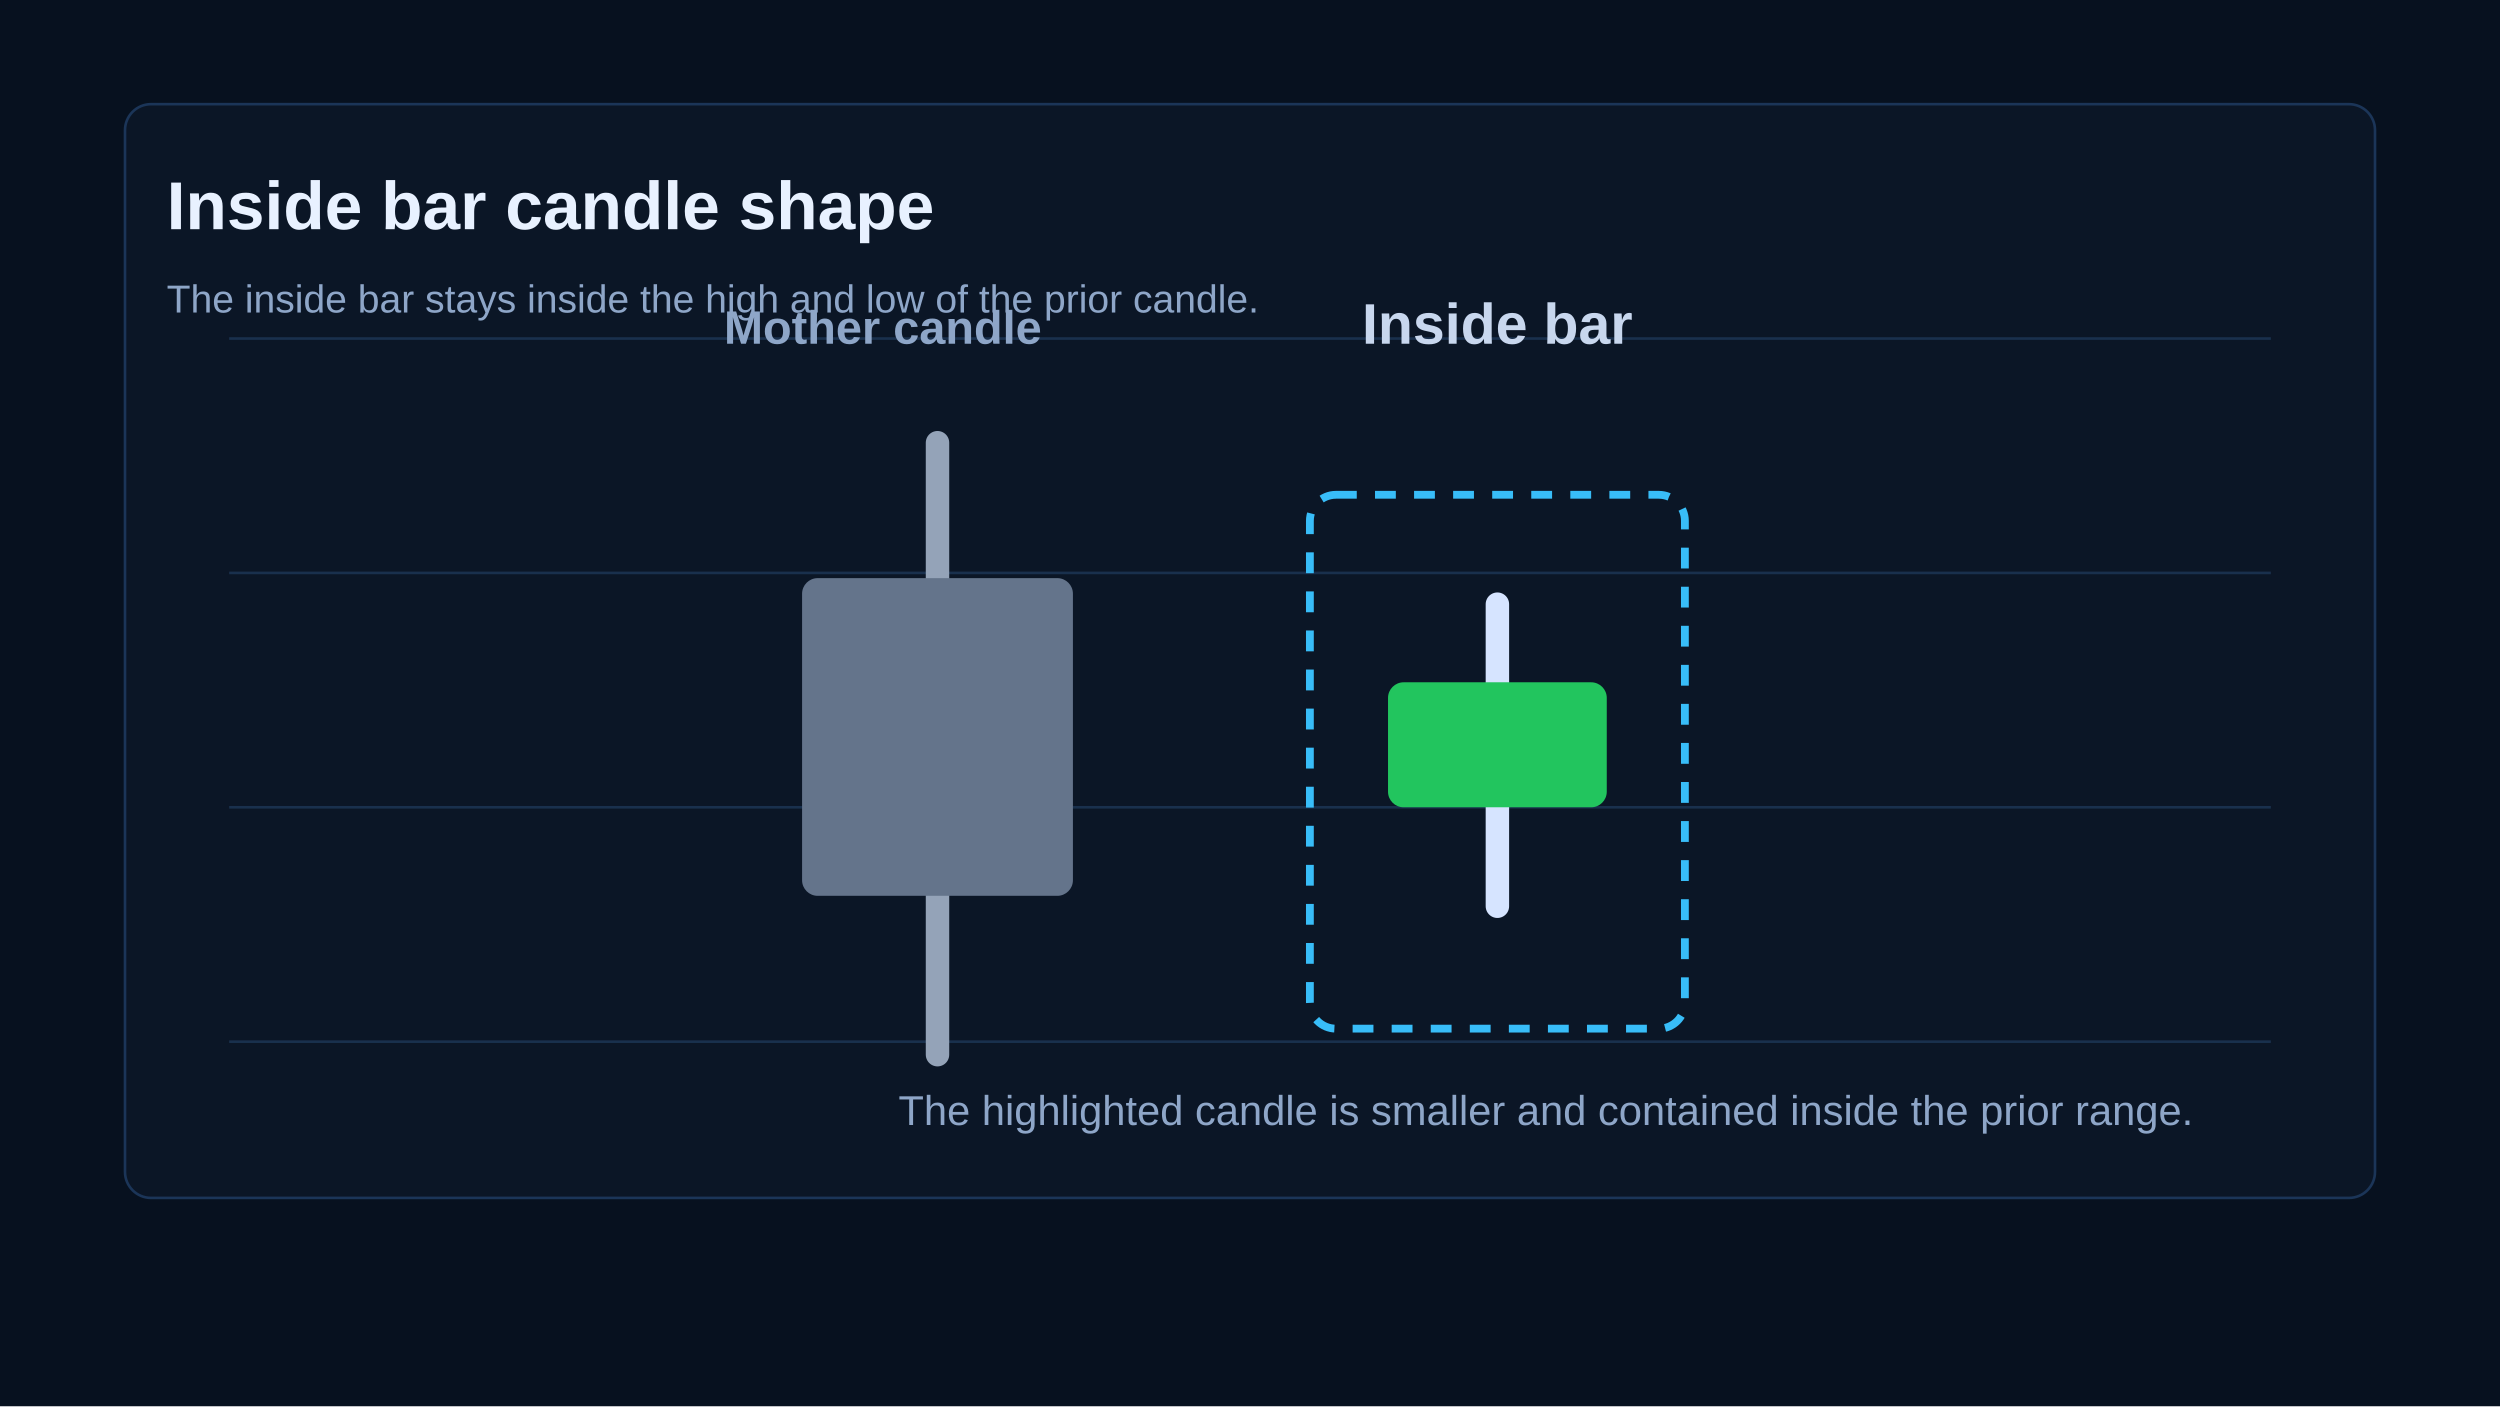
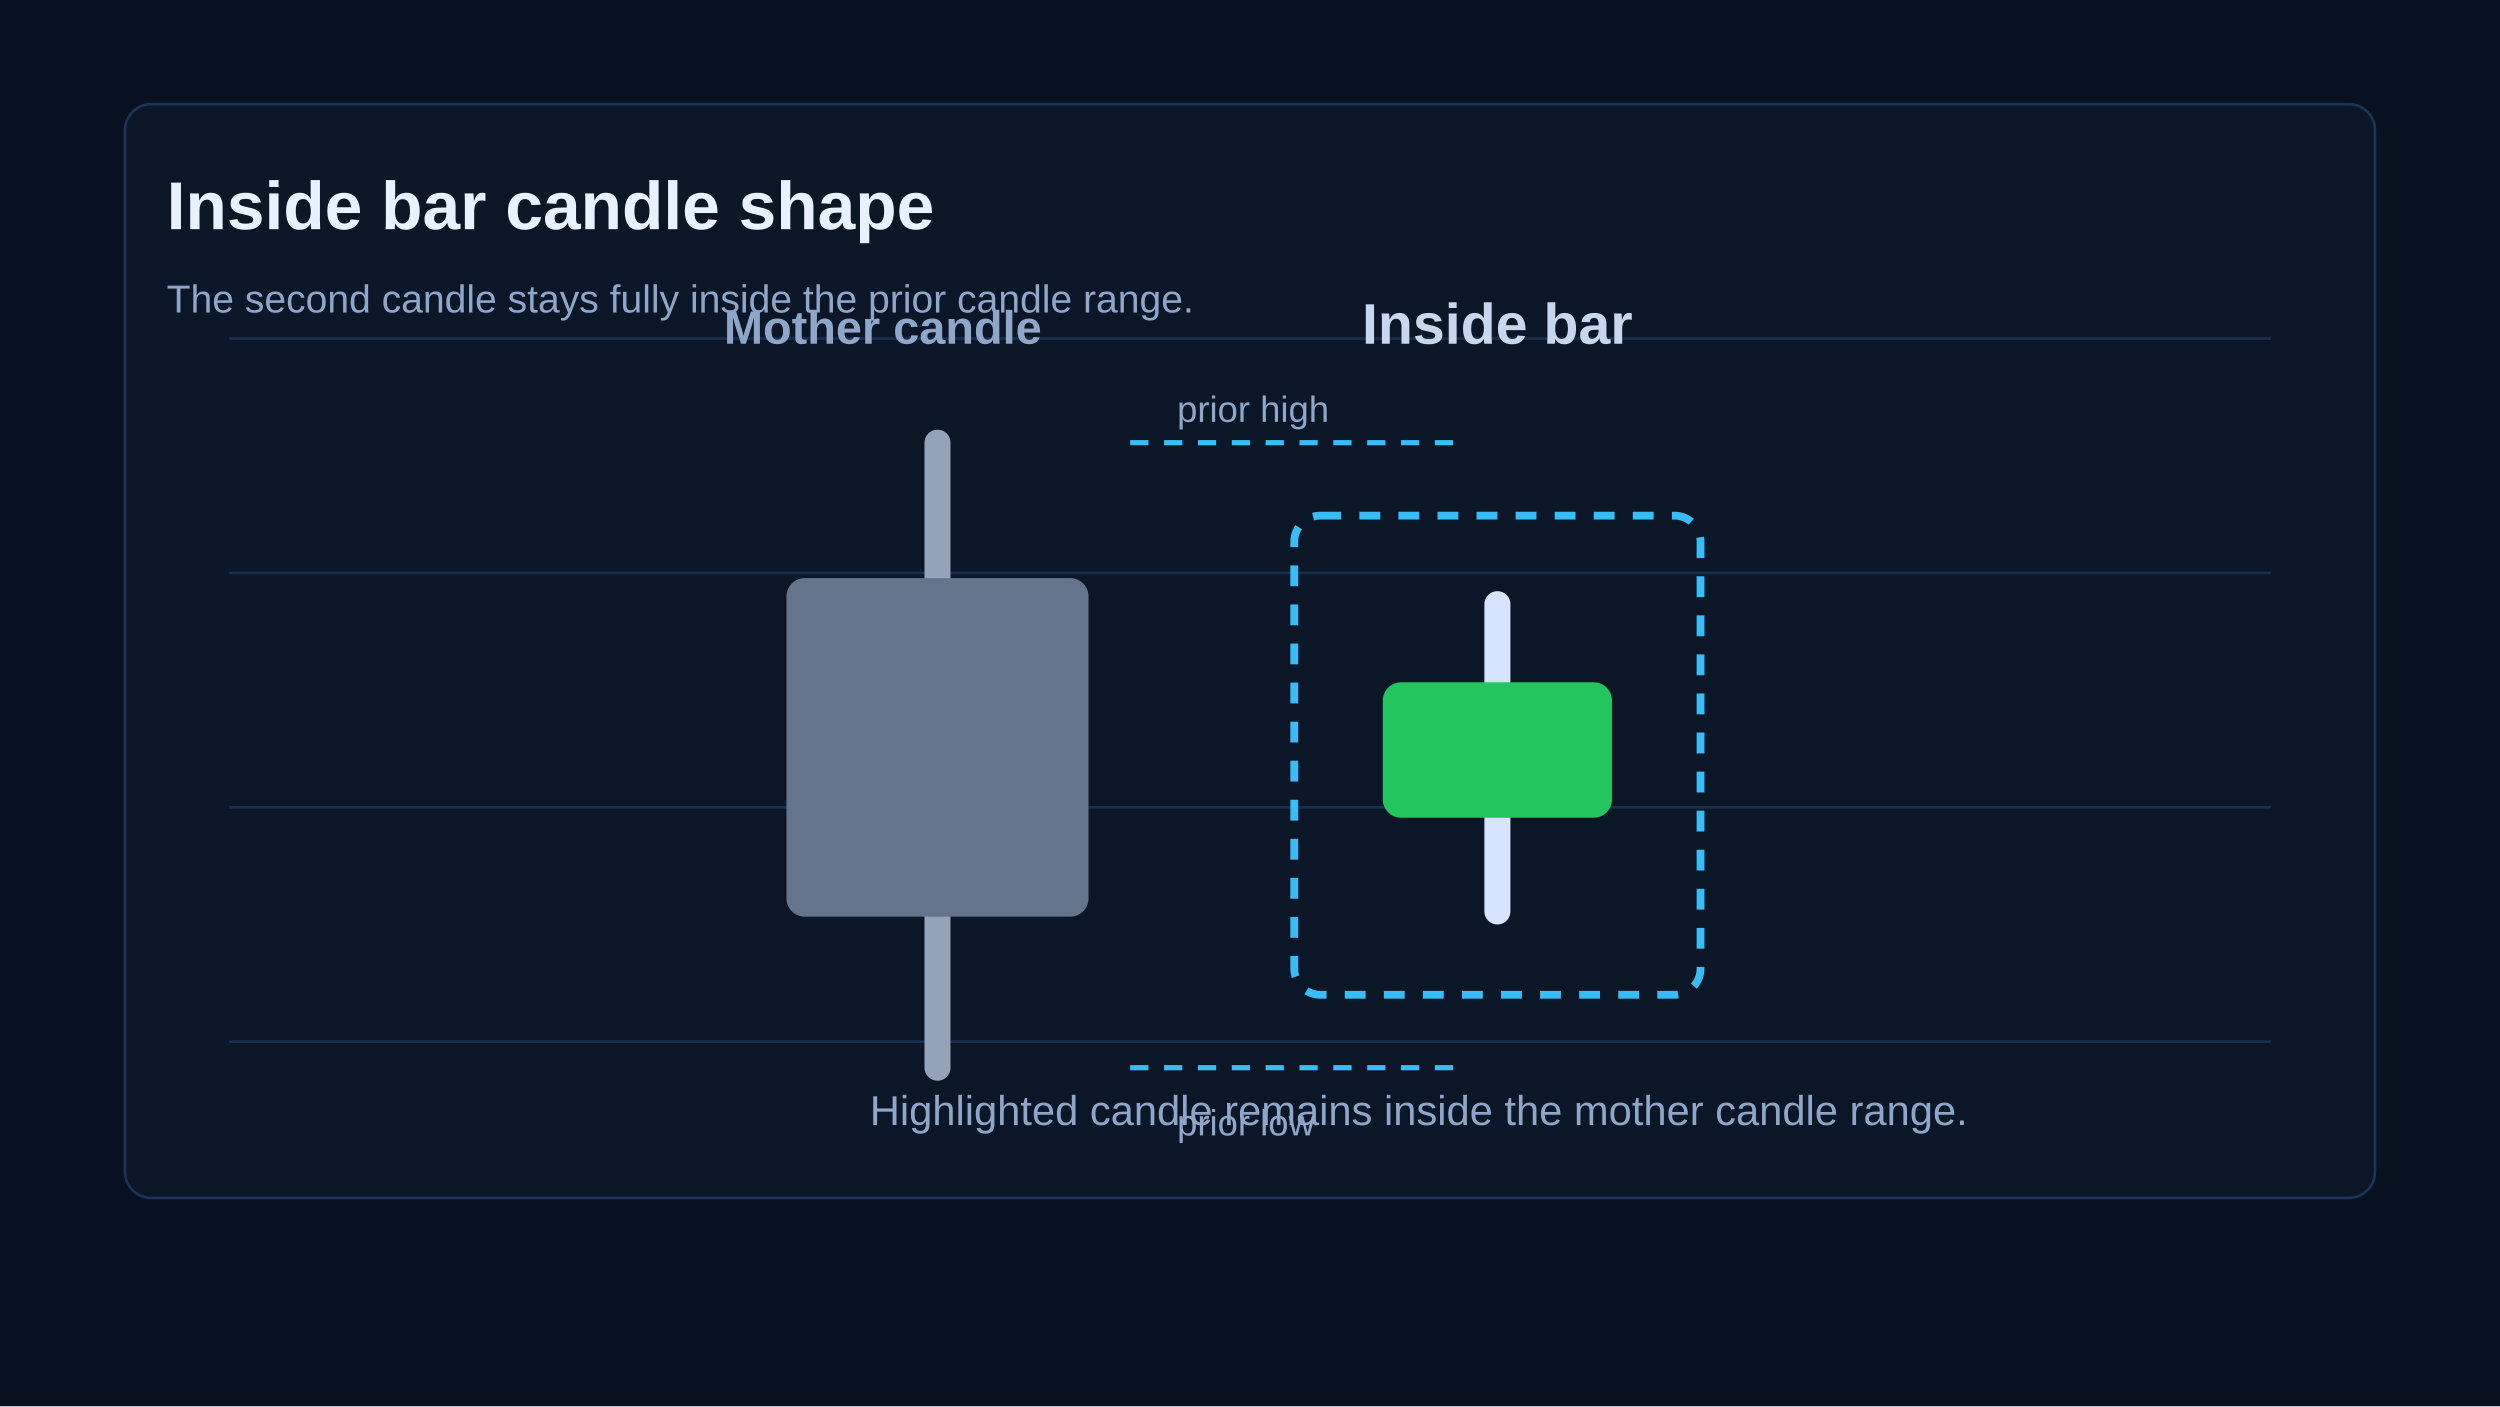
<svg xmlns="http://www.w3.org/2000/svg" width="960" height="540" viewBox="0 0 960 540" role="img" aria-labelledby="title desc">
  <rect width="960" height="540" fill="#07111f" />
  <rect x="48" y="40" width="864" height="420" rx="10" fill="#0b1626" stroke="#1b3558" />
  <g stroke="#19304d" stroke-width="1">
    <path d="M88 130H872M88 220H872M88 310H872M88 400H872" />
  </g>
  <text x="64" y="88" fill="#e8f1ff" font-family="Arial, sans-serif" font-size="26" font-weight="700">Inside bar candle shape</text>
-   <text x="64" y="120" fill="#8ea6c8" font-family="Arial, sans-serif" font-size="15">The inside bar stays inside the high and low of the prior candle.</text>
+   <text x="64" y="120" fill="#8ea6c8" font-family="Arial, sans-serif" font-size="15">The second candle stays fully inside the prior candle range.</text>
  <g transform="translate(360 150)">
    <text x="-82" y="-18" fill="#8ea6c8" font-family="Arial, sans-serif" font-size="18" font-weight="700">Mother candle</text>
-     <line x1="0" y1="20" x2="0" y2="255" stroke="#94a3b8" stroke-width="9" stroke-linecap="round" />
-     <rect x="-52" y="72" width="104" height="122" rx="6" fill="#64748b" />
+     <line x1="0" y1="20" x2="0" y2="260" stroke="#94a3b8" stroke-width="10" stroke-linecap="round" />
+     <rect x="-58" y="72" width="116" height="130" rx="7" fill="#64748b" />
+     <path d="M74 20H198M74 260H198" stroke="#38bdf8" stroke-width="2" stroke-dasharray="7 6" />
+     <text x="92" y="12" fill="#8ea6c8" font-family="Arial, sans-serif" font-size="14">prior high</text>
+     <text x="92" y="286" fill="#8ea6c8" font-family="Arial, sans-serif" font-size="14">prior low</text>
  </g>
  <g transform="translate(575 150)">
    <text x="-52" y="-18" fill="#c8d7ee" font-family="Arial, sans-serif" font-size="22" font-weight="700">Inside bar</text>
-     <rect x="-72" y="40" width="144" height="205" rx="10" fill="none" stroke="#38bdf8" stroke-width="3" stroke-dasharray="8 7" />
-     <line x1="0" y1="82" x2="0" y2="198" stroke="#d6e4ff" stroke-width="9" stroke-linecap="round" />
-     <rect x="-42" y="112" width="84" height="48" rx="6" fill="#22c55e" />
+     <rect x="-78" y="48" width="156" height="184" rx="10" fill="none" stroke="#38bdf8" stroke-width="3" stroke-dasharray="8 7" />
+     <line x1="0" y1="82" x2="0" y2="200" stroke="#d6e4ff" stroke-width="10" stroke-linecap="round" />
+     <rect x="-44" y="112" width="88" height="52" rx="7" fill="#22c55e" />
  </g>
-   <text x="345" y="432" fill="#8ea6c8" font-family="Arial, sans-serif" font-size="16">The highlighted candle is smaller and contained inside the prior range.</text>
+   <text x="334" y="432" fill="#8ea6c8" font-family="Arial, sans-serif" font-size="16">Highlighted candle remains inside the mother candle range.</text>
</svg>
